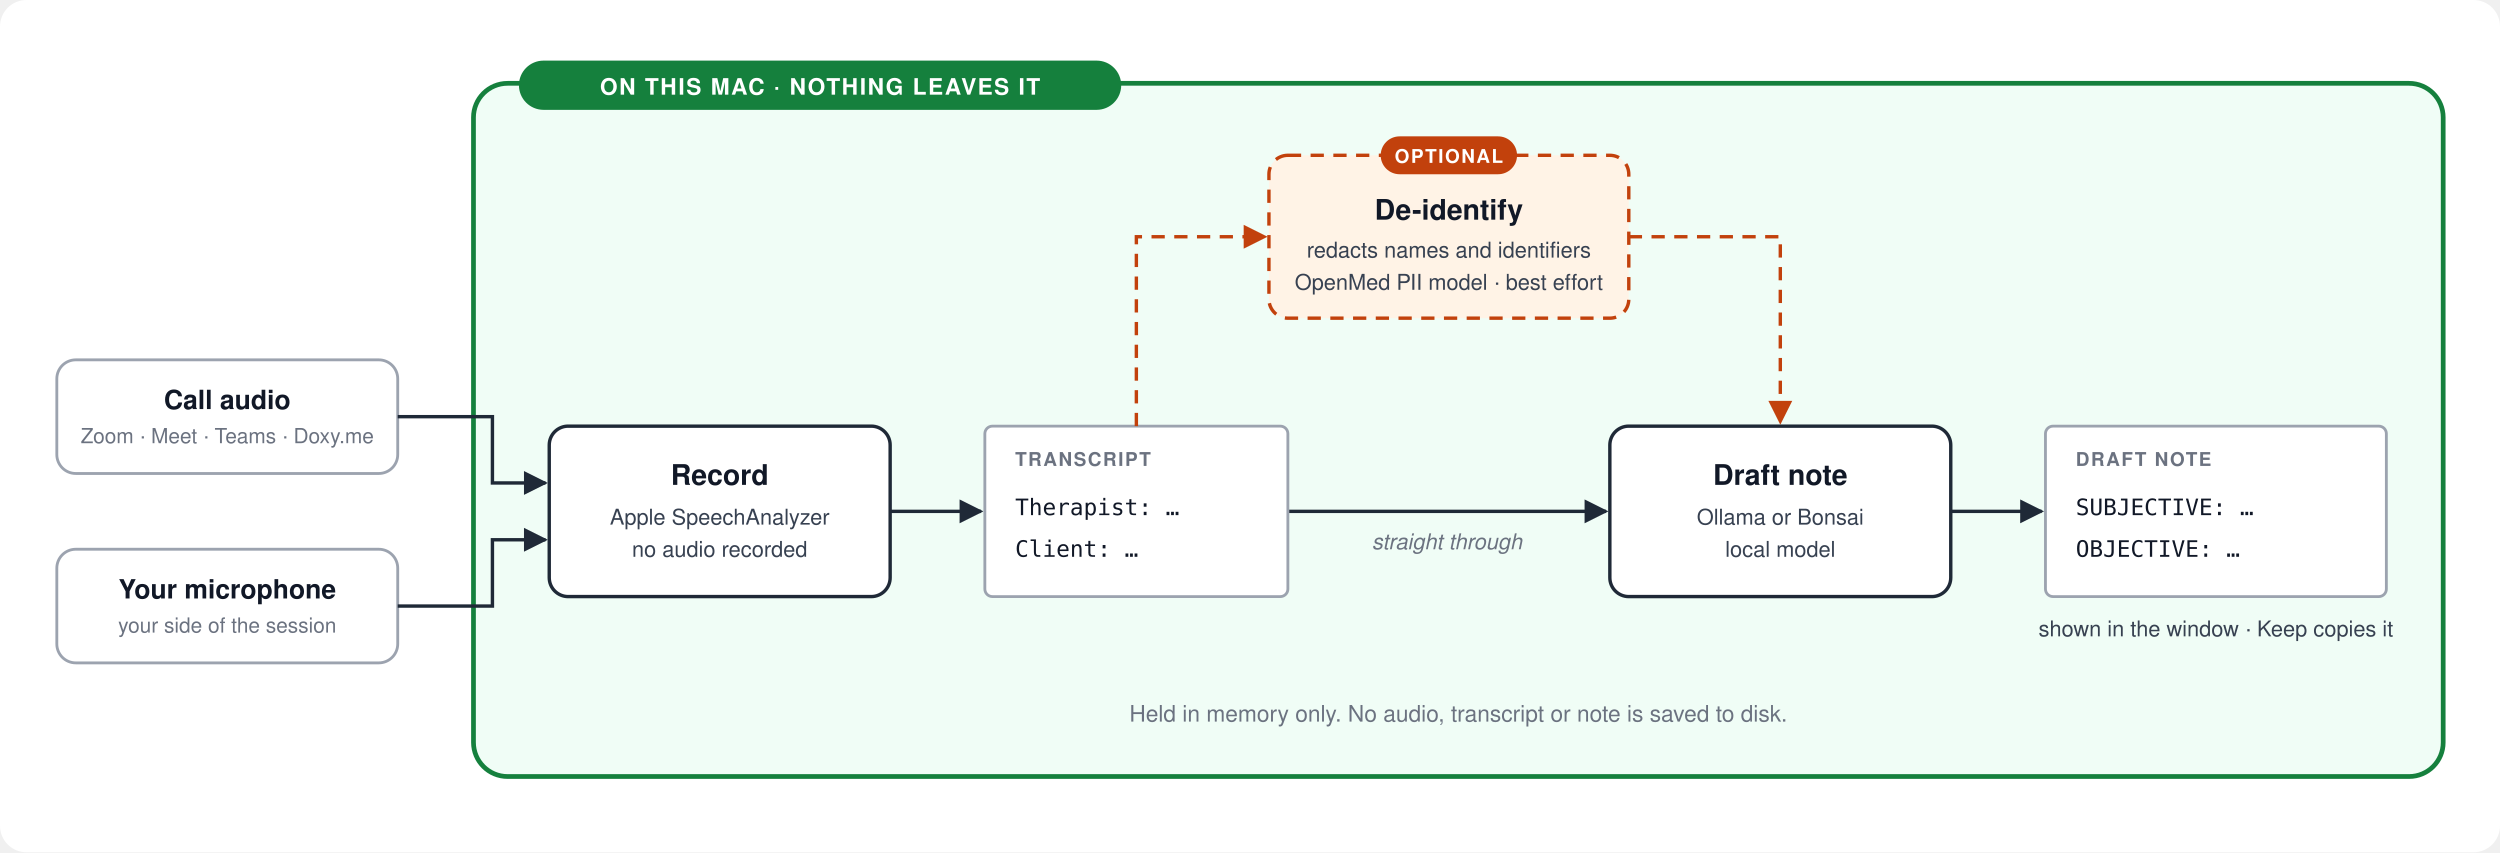
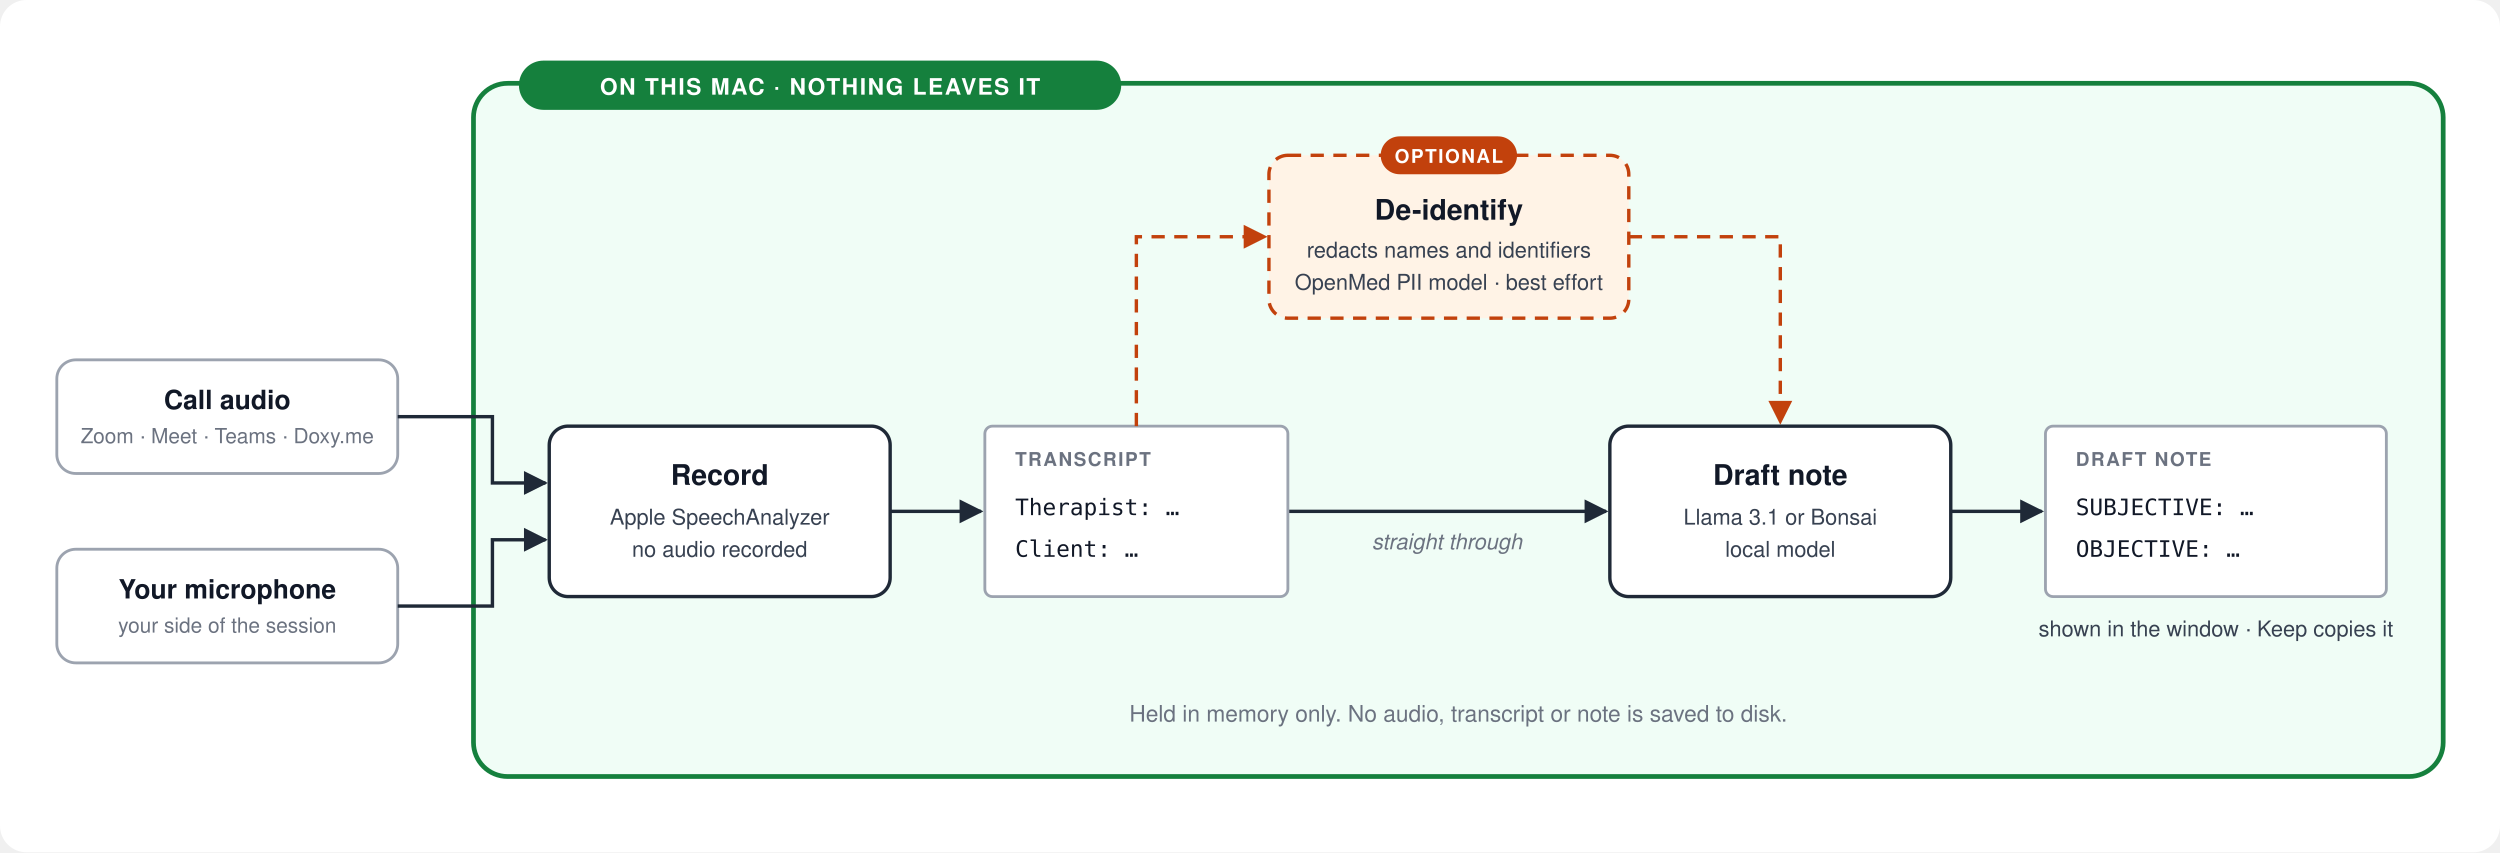
<svg xmlns="http://www.w3.org/2000/svg" width="1320" height="450" viewBox="0 0 1320 450" font-family="Helvetica Neue, Helvetica, Arial, sans-serif">
  <defs>
    <marker id="ah" viewBox="0 0 10 10" refX="9" refY="5" markerWidth="7" markerHeight="7" orient="auto">
      <path d="M0,0 L10,5 L0,10 z" fill="#1f2937" />
    </marker>
    <marker id="aho" viewBox="0 0 10 10" refX="9" refY="5" markerWidth="7" markerHeight="7" orient="auto">
      <path d="M0,0 L10,5 L0,10 z" fill="#c2410c" />
    </marker>
  </defs>
  <rect width="1320" height="450" rx="14" fill="#ffffff" />
  <rect x="250" y="44" width="1040" height="366" rx="18" fill="#f0fdf6" stroke="#15803d" stroke-width="2.5" />
  <rect x="274" y="32" width="318" height="26" rx="13" fill="#15803d" />
  <text x="433" y="50" text-anchor="middle" font-size="12" font-weight="700" letter-spacing="0.8" fill="#ffffff">ON THIS MAC · NOTHING LEAVES IT</text>
  <g fill="#ffffff" stroke="#9ca3af" stroke-width="1.5">
    <rect x="30" y="190" width="180" height="60" rx="10" />
    <rect x="30" y="290" width="180" height="60" rx="10" />
  </g>
  <g text-anchor="middle">
    <text x="120" y="216" font-size="14" font-weight="600" fill="#111827">Call audio</text>
    <text x="120" y="234" font-size="11" fill="#6b7280">Zoom · Meet · Teams · Doxy.me</text>
    <text x="120" y="316" font-size="14" font-weight="600" fill="#111827">Your microphone</text>
    <text x="120" y="334" font-size="11" fill="#6b7280">your side of the session</text>
  </g>
  <g fill="none" stroke="#1f2937" stroke-width="1.8" marker-end="url(#ah)">
    <path d="M210,220 H260 V255 H288" />
    <path d="M210,320 H260 V285 H288" />
    <path d="M470,270 H518" />
    <path d="M680,270 H848" />
    <path d="M1030,270 H1078" />
  </g>
  <text x="764" y="290" text-anchor="middle" font-size="11.5" font-style="italic" fill="#6b7280">straight through</text>
  <rect x="290" y="225" width="180" height="90" rx="10" fill="#ffffff" stroke="#1f2937" stroke-width="1.8" />
  <g text-anchor="middle">
    <text x="380" y="256" font-size="15" font-weight="700" fill="#111827">Record</text>
    <text x="380" y="277" font-size="11.5" fill="#374151">Apple SpeechAnalyzer</text>
    <text x="380" y="294" font-size="11.5" fill="#374151">no audio recorded</text>
  </g>
  <rect x="520" y="225" width="160" height="90" rx="4" fill="#ffffff" stroke="#9ca3af" stroke-width="1.5" />
  <text x="536" y="246" font-size="10" font-weight="700" letter-spacing="0.8" fill="#6b7280">TRANSCRIPT</text>
  <g font-family="Menlo, monospace" font-size="12" fill="#111827">
    <text x="536" y="272">Therapist: …</text>
    <text x="536" y="294">Client: …</text>
  </g>
  <g fill="none" stroke="#c2410c" stroke-width="1.8" stroke-dasharray="7 5" marker-end="url(#aho)">
    <path d="M600,225 V125 H668" />
    <path d="M860,125 H940 V223" />
  </g>
  <rect x="670" y="82" width="190" height="86" rx="10" fill="#fff3e6" stroke="#c2410c" stroke-width="1.8" stroke-dasharray="7 5" />
  <rect x="729" y="72" width="72" height="20" rx="10" fill="#c2410c" />
  <text x="765" y="86" text-anchor="middle" font-size="10" font-weight="700" letter-spacing="0.8" fill="#ffffff">OPTIONAL</text>
  <g text-anchor="middle">
    <text x="765" y="116" font-size="15" font-weight="700" fill="#111827">De-identify</text>
    <text x="765" y="136" font-size="11.5" fill="#374151">redacts names and identifiers</text>
    <text x="765" y="153" font-size="11.5" fill="#374151">OpenMed PII model · best effort</text>
  </g>
  <rect x="850" y="225" width="180" height="90" rx="10" fill="#ffffff" stroke="#1f2937" stroke-width="1.8" />
  <g text-anchor="middle">
    <text x="940" y="256" font-size="15" font-weight="700" fill="#111827">Draft note</text>
-     <text x="940" y="277" font-size="11.5" fill="#374151">Ollama or Bonsai</text>
+     <text x="940" y="277" font-size="11.5" fill="#374151">Llama 3.1 or Bonsai</text>
    <text x="940" y="294" font-size="11.5" fill="#374151">local model</text>
  </g>
  <rect x="1080" y="225" width="180" height="90" rx="4" fill="#ffffff" stroke="#9ca3af" stroke-width="1.5" />
  <text x="1096" y="246" font-size="10" font-weight="700" letter-spacing="0.8" fill="#6b7280">DRAFT NOTE</text>
  <g font-family="Menlo, monospace" font-size="12" fill="#111827">
    <text x="1096" y="272">SUBJECTIVE: …</text>
    <text x="1096" y="294">OBJECTIVE: …</text>
  </g>
  <text x="1170" y="336" text-anchor="middle" font-size="11.5" fill="#374151">shown in the window · Keep copies it</text>
  <text x="770" y="381" text-anchor="middle" font-size="12" fill="#6b7280">Held in memory only. No audio, transcript or note is saved to disk.</text>
</svg>
